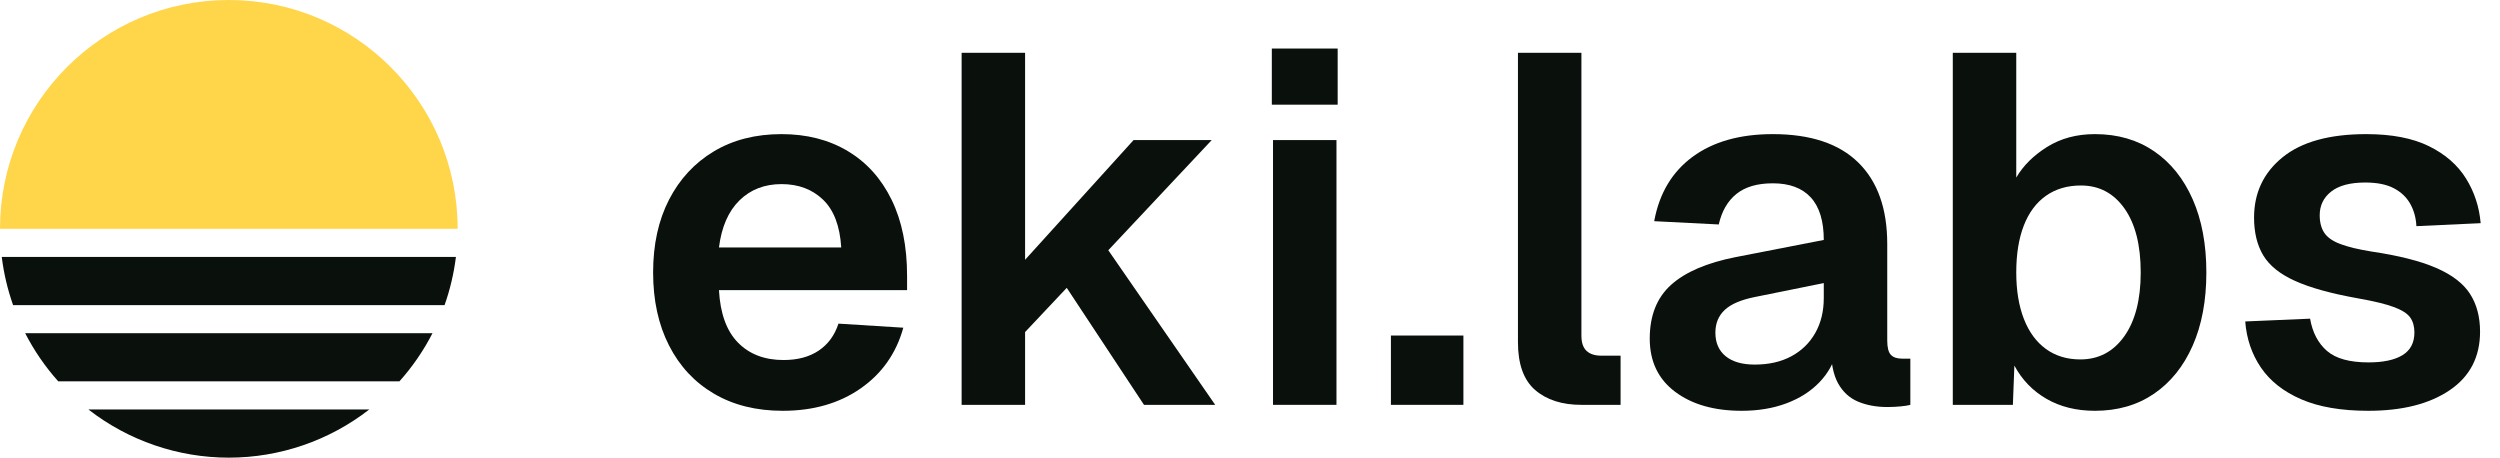
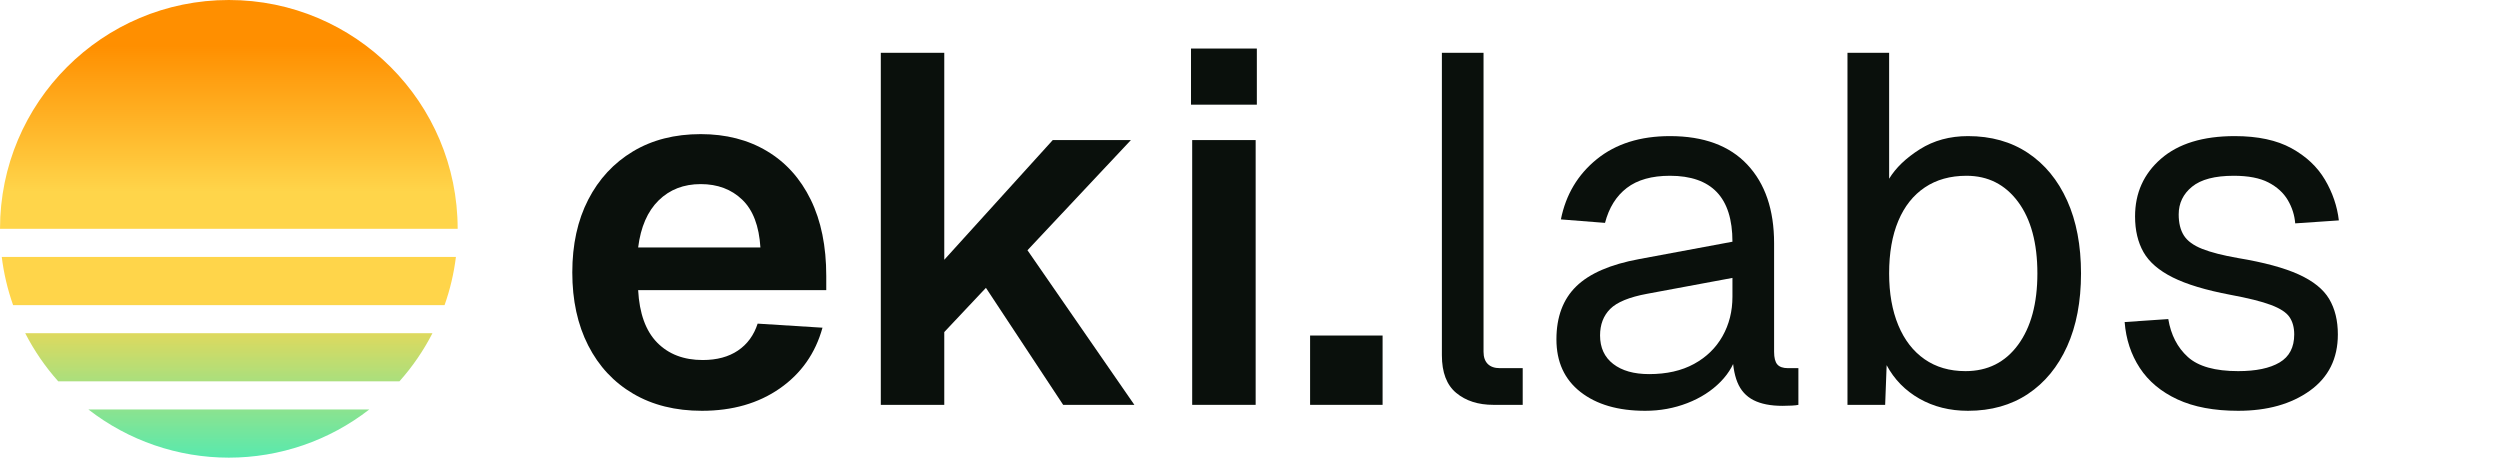
<svg xmlns="http://www.w3.org/2000/svg" viewBox="0 -816.5 5042 923" width="349.61" height="64">
+   <defs>
+     <linearGradient id="eki-sun" gradientUnits="userSpaceOnUse" x1="0" y1="0" x2="0" y2="100">
+       <stop offset="0" stop-color="#FF8F00" />
+       <stop offset="0.1" stop-color="#FF8F00" />
+       <stop offset="0.42" stop-color="#FFD54A" />
+       <stop offset="0.66" stop-color="#FFD54A" />
+       <stop offset="1" stop-color="#58E9AE" />
+     </linearGradient>
+   </defs>
  <g transform="translate(0 -816.5) scale(9.23)">
-     <path d="M0 50A50 50 0 0 1 100 50Z" fill="#ffd54a" />
-     <path d="M0.38 56.14L99.62 56.14A50 50 0 0 1 97.14 66.67L2.86 66.67A50 50 0 0 1 0.38 56.14Z" fill="#0a100c" />
-     <path d="M5.5 72.81L94.5 72.81A50 50 0 0 1 87.27 83.33L12.73 83.33A50 50 0 0 1 5.5 72.81Z" fill="#0a100c" />
-     <path d="M19.31 89.47L80.69 89.47A50 50 0 0 1 50 100L50 100A50 50 0 0 1 19.31 89.47Z" fill="#0a100c" />
+     <path d="M0 50A50 50 0 0 1 100 50Z" fill="url(#eki-sun)" />
+     <path d="M0.38 56.14L99.62 56.14A50 50 0 0 1 97.14 66.67L2.86 66.67A50 50 0 0 1 0.38 56.14Z" fill="url(#eki-sun)" />
+     <path d="M5.51 72.81L94.49 72.81A50 50 0 0 1 87.27 83.33L12.73 83.33A50 50 0 0 1 5.51 72.81Z" fill="url(#eki-sun)" />
+     <path d="M19.31 89.47L80.69 89.47A50 50 0 0 1 50.00 100.00L50.00 100.00A50 50 0 0 1 19.31 89.47Z" fill="url(#eki-sun)" />
  </g>
-   <g transform="translate(1278 0)">
-     <path d="M300.6 12Q220.8 12 162.1 -22.4Q103.4 -56.8 71.3 -119.7Q39.2 -182.6 39.2 -267Q39.2 -351.4 71.3 -413.8Q103.4 -476.2 161.5 -511.1Q219.6 -546 298.2 -546Q374.4 -546 431.6 -511.9Q488.8 -477.8 520.1 -413.8Q551.4 -349.8 551.4 -260V-231.4H172Q175.8 -160.8 210.3 -125.6Q244.8 -90.4 302.2 -90.4Q345 -90.4 373.3 -109.5Q401.6 -128.6 413 -163.8L543.8 -155.6Q522.4 -78.2 457.7 -33.1Q393 12 300.6 12ZM172 -317.4H418.6Q414.6 -382.4 381.9 -413.8Q349.2 -445.2 298.2 -445.2Q246.8 -445.2 213.3 -412.3Q179.8 -379.4 172 -317.4Z" fill="#0a100c" />
-     <path d="M661.4 0V-710H789.4V-292.6L1008.2 -534H1165.8L957.2 -311.8L1172.8 0H1029.2L873.4 -236L789.4 -146.8V0Z" fill="#0a100c" />
-     <path d="M1289.4 0V-534H1417.4V0ZM1287 -605.4V-718.6H1419.8V-605.4Z" fill="#0a100c" />
-     <path d="M1527.2 0V-139.8H1673.4V0Z" fill="#0a100c" />
-     <path d="M1911.4 0Q1852.6 0 1818 -30Q1783.4 -60 1783.4 -126.4V-710H1911.4V-139.4Q1911.4 -118.6 1921.7 -108.9Q1932 -99.2 1951.2 -99.2H1990.4V0Z" fill="#0a100c" />
-     <path d="M2234.6 12Q2151.4 12 2100.3 -26.4Q2049.2 -64.8 2049.2 -133.6Q2049.2 -203.2 2092.2 -242Q2135.2 -280.8 2222.6 -298L2400.2 -332.6Q2400.2 -389.6 2374.1 -418.2Q2348 -446.8 2297.4 -446.8Q2250.8 -446.8 2224.2 -425.5Q2197.6 -404.2 2188.4 -363.8L2058.2 -370.4Q2073.6 -454.6 2135.7 -500.3Q2197.8 -546 2297.4 -546Q2411.4 -546 2469.8 -488.7Q2528.2 -431.4 2528.2 -324.4V-129.8Q2528.2 -108.6 2535.5 -100.9Q2542.8 -93.2 2557.8 -93.2H2574.8V0Q2568.8 1.8 2555.4 3.1Q2542 4.4 2528.4 4.4Q2495.2 4.4 2469.3 -6.5Q2443.4 -17.4 2429 -43.5Q2414.6 -69.6 2414.6 -115.6L2426.2 -108Q2417.6 -72.8 2391.4 -45.5Q2365.2 -18.2 2325 -3.1Q2284.8 12 2234.6 12ZM2261 -81.2Q2303.6 -81.2 2334.7 -97.9Q2365.8 -114.6 2383 -144.9Q2400.2 -175.2 2400.2 -215.6V-245.6L2261.8 -217.6Q2219.4 -209.2 2200.5 -191.5Q2181.6 -173.8 2181.6 -145.6Q2181.6 -115 2202.3 -98.1Q2223 -81.2 2261 -81.2Z" fill="#0a100c" />
-     <path d="M2947 12Q2891.2 12 2849.4 -12.1Q2807.6 -36.2 2784.6 -79.2L2781.6 0H2660.4V-710H2788.4V-458.4Q2809.6 -494.6 2850.8 -520.3Q2892 -546 2947 -546Q3015.8 -546 3066.2 -511.6Q3116.6 -477.2 3144.2 -414.6Q3171.8 -352 3171.8 -267Q3171.8 -182 3144.2 -119.4Q3116.6 -56.8 3066.2 -22.4Q3015.8 12 2947 12ZM2917.6 -91.6Q2973 -91.6 3006.2 -138.2Q3039.4 -184.8 3039.4 -267Q3039.4 -349.8 3006.6 -396.1Q2973.8 -442.4 2918.8 -442.4Q2877.8 -442.4 2848.4 -421.7Q2819 -401 2803.7 -361.8Q2788.4 -322.6 2788.4 -267Q2788.4 -213 2803.7 -173.5Q2819 -134 2848.1 -112.8Q2877.2 -91.6 2917.6 -91.6Z" fill="#0a100c" />
-     <path d="M3498.4 12Q3416.6 12 3363.1 -11.2Q3309.6 -34.4 3281.9 -75.1Q3254.2 -115.8 3250.2 -168.2L3381 -173.8Q3388.2 -132.2 3414.9 -108.9Q3441.6 -85.6 3498.8 -85.6Q3543.6 -85.6 3567.5 -100.3Q3591.4 -115 3591.4 -146Q3591.4 -164.2 3582.9 -176.2Q3574.4 -188.2 3549.8 -197.3Q3525.2 -206.4 3477.6 -214.8Q3396.8 -229.2 3351 -249.8Q3305.2 -270.4 3286.6 -301.4Q3268 -332.4 3268 -377.6Q3268 -452.6 3325.5 -499.3Q3383 -546 3494.2 -546Q3571.4 -546 3620.7 -521.7Q3670 -497.4 3695.4 -456.6Q3720.8 -415.8 3725 -366.4L3595.4 -360.4Q3594.2 -385.4 3583 -405.4Q3571.8 -425.4 3549.8 -436.9Q3527.8 -448.4 3492.2 -448.4Q3446.8 -448.4 3423.6 -430.2Q3400.4 -412 3400.4 -382.4Q3400.4 -360.8 3409.7 -346.9Q3419 -333 3442.1 -324.3Q3465.2 -315.6 3504.8 -309.2Q3587.2 -297 3635.2 -276.2Q3683.2 -255.4 3703.5 -223.9Q3723.8 -192.4 3723.8 -147.6Q3723.8 -71 3662.5 -29.5Q3601.2 12 3498.4 12Z" fill="#0a100c" />
+   <g transform="translate(1115 0)">
+     <path d="M300.6 12Q220.8 12 162.1 -22.4Q103.4 -56.8 71.3 -119.7Q39.2 -182.6 39.2 -267Q39.2 -351.4 71.3 -413.8Q103.4 -476.2 161.5 -511.1Q219.6 -546 298.2 -546Q374.4 -546 431.6 -511.9Q488.8 -477.8 520.1 -413.8Q551.4 -349.8 551.4 -260V-231.4H172Q175.8 -160.8 210.3 -125.6Q244.8 -90.4 302.2 -90.4Q345 -90.4 373.3 -109.5Q401.6 -128.6 413 -163.8L543.8 -155.6Q522.4 -78.2 457.7 -33.1Q393 12 300.6 12ZM172 -317.4H418.6Q414.6 -382.4 381.9 -413.8Q349.2 -445.2 298.2 -445.2Q246.8 -445.2 213.3 -412.3Q179.8 -379.4 172 -317.4Z" fill="#0A100C" />
+     <path d="M661.4 0V-710H789.4V-292.6L1008.2 -534H1165.8L957.2 -311.8L1172.8 0H1029.2L873.4 -236L789.4 -146.8V0Z" fill="#0A100C" />
+     <path d="M1289.4 0V-534H1417.4V0ZM1287 -605.4V-718.6H1419.8V-605.4Z" fill="#0A100C" />
+     <path d="M1527.2 0V-139.8H1673.4V0Z" fill="#0A100C" />
+     <path d="M1897 0Q1851 0 1822 -24Q1793 -48 1793 -100V-710H1877V-107Q1877 -91 1885.5 -82.5Q1894 -74 1910 -74H1956V0Z" fill="#0A100C" />
+     <path d="M2203 12Q2121 12 2072.5 -26Q2024 -64 2024 -132Q2024 -200 2064 -239Q2104 -278 2191 -294L2379 -329Q2379 -396 2347.5 -429Q2316 -462 2253 -462Q2198 -462 2166 -437.5Q2134 -413 2122 -367L2033 -374Q2048 -449 2105.5 -495.5Q2163 -542 2253 -542Q2355 -542 2409 -484.5Q2463 -427 2463 -326V-107Q2463 -89 2469.5 -81.5Q2476 -74 2491 -74H2512V0Q2508 1 2499 1.5Q2490 2 2480 2Q2444 2 2421.5 -9.5Q2399 -21 2389 -45.5Q2379 -70 2379 -110L2389 -108Q2382 -74 2355 -46.5Q2328 -19 2288 -3.5Q2248 12 2203 12ZM2211 -62Q2264 -62 2301.5 -82.5Q2339 -103 2359 -138.5Q2379 -174 2379 -218V-256L2207 -224Q2153 -214 2132.5 -193.5Q2112 -173 2112 -140Q2112 -103 2138.5 -82.5Q2165 -62 2211 -62Z" fill="#0A100C" />
+     <path d="M2854 12Q2799 12 2756 -12.5Q2713 -37 2690 -80L2687 0H2611V-710H2695V-456Q2715 -489 2757 -515.5Q2799 -542 2854 -542Q2924 -542 2975 -508Q3026 -474 3054 -412Q3082 -350 3082 -265Q3082 -180 3054 -118Q3026 -56 2975 -22Q2924 12 2854 12ZM2849 -68Q2916 -68 2955 -121Q2994 -174 2994 -265Q2994 -357 2955 -409.5Q2916 -462 2851 -462Q2802 -462 2767 -438.5Q2732 -415 2713.5 -371Q2695 -327 2695 -265Q2695 -205 2713.5 -160.5Q2732 -116 2766.5 -92Q2801 -68 2849 -68Z" fill="#0A100C" />
+     <path d="M3399 12Q3326 12 3276.5 -11Q3227 -34 3200.5 -74.5Q3174 -115 3170 -167L3258 -173Q3266 -125 3297.5 -96.5Q3329 -68 3399 -68Q3453 -68 3482.5 -85.5Q3512 -103 3512 -142Q3512 -163 3502.5 -177Q3493 -191 3465 -201.5Q3437 -212 3383 -222Q3309 -236 3267 -257Q3225 -278 3208 -308Q3191 -338 3191 -380Q3191 -451 3243.5 -496.5Q3296 -542 3392 -542Q3462 -542 3506.5 -517.5Q3551 -493 3574 -454Q3597 -415 3602 -372L3514 -366Q3512 -391 3499 -413Q3486 -435 3460 -448.5Q3434 -462 3390 -462Q3333 -462 3306 -440Q3279 -418 3279 -384Q3279 -358 3289.5 -341.5Q3300 -325 3326.5 -314.5Q3353 -304 3399 -296Q3477 -283 3521 -263Q3565 -243 3582.5 -213.5Q3600 -184 3600 -142Q3600 -69 3543.5 -28.5Q3487 12 3399 12Z" fill="#0A100C" />
  </g>
</svg>
